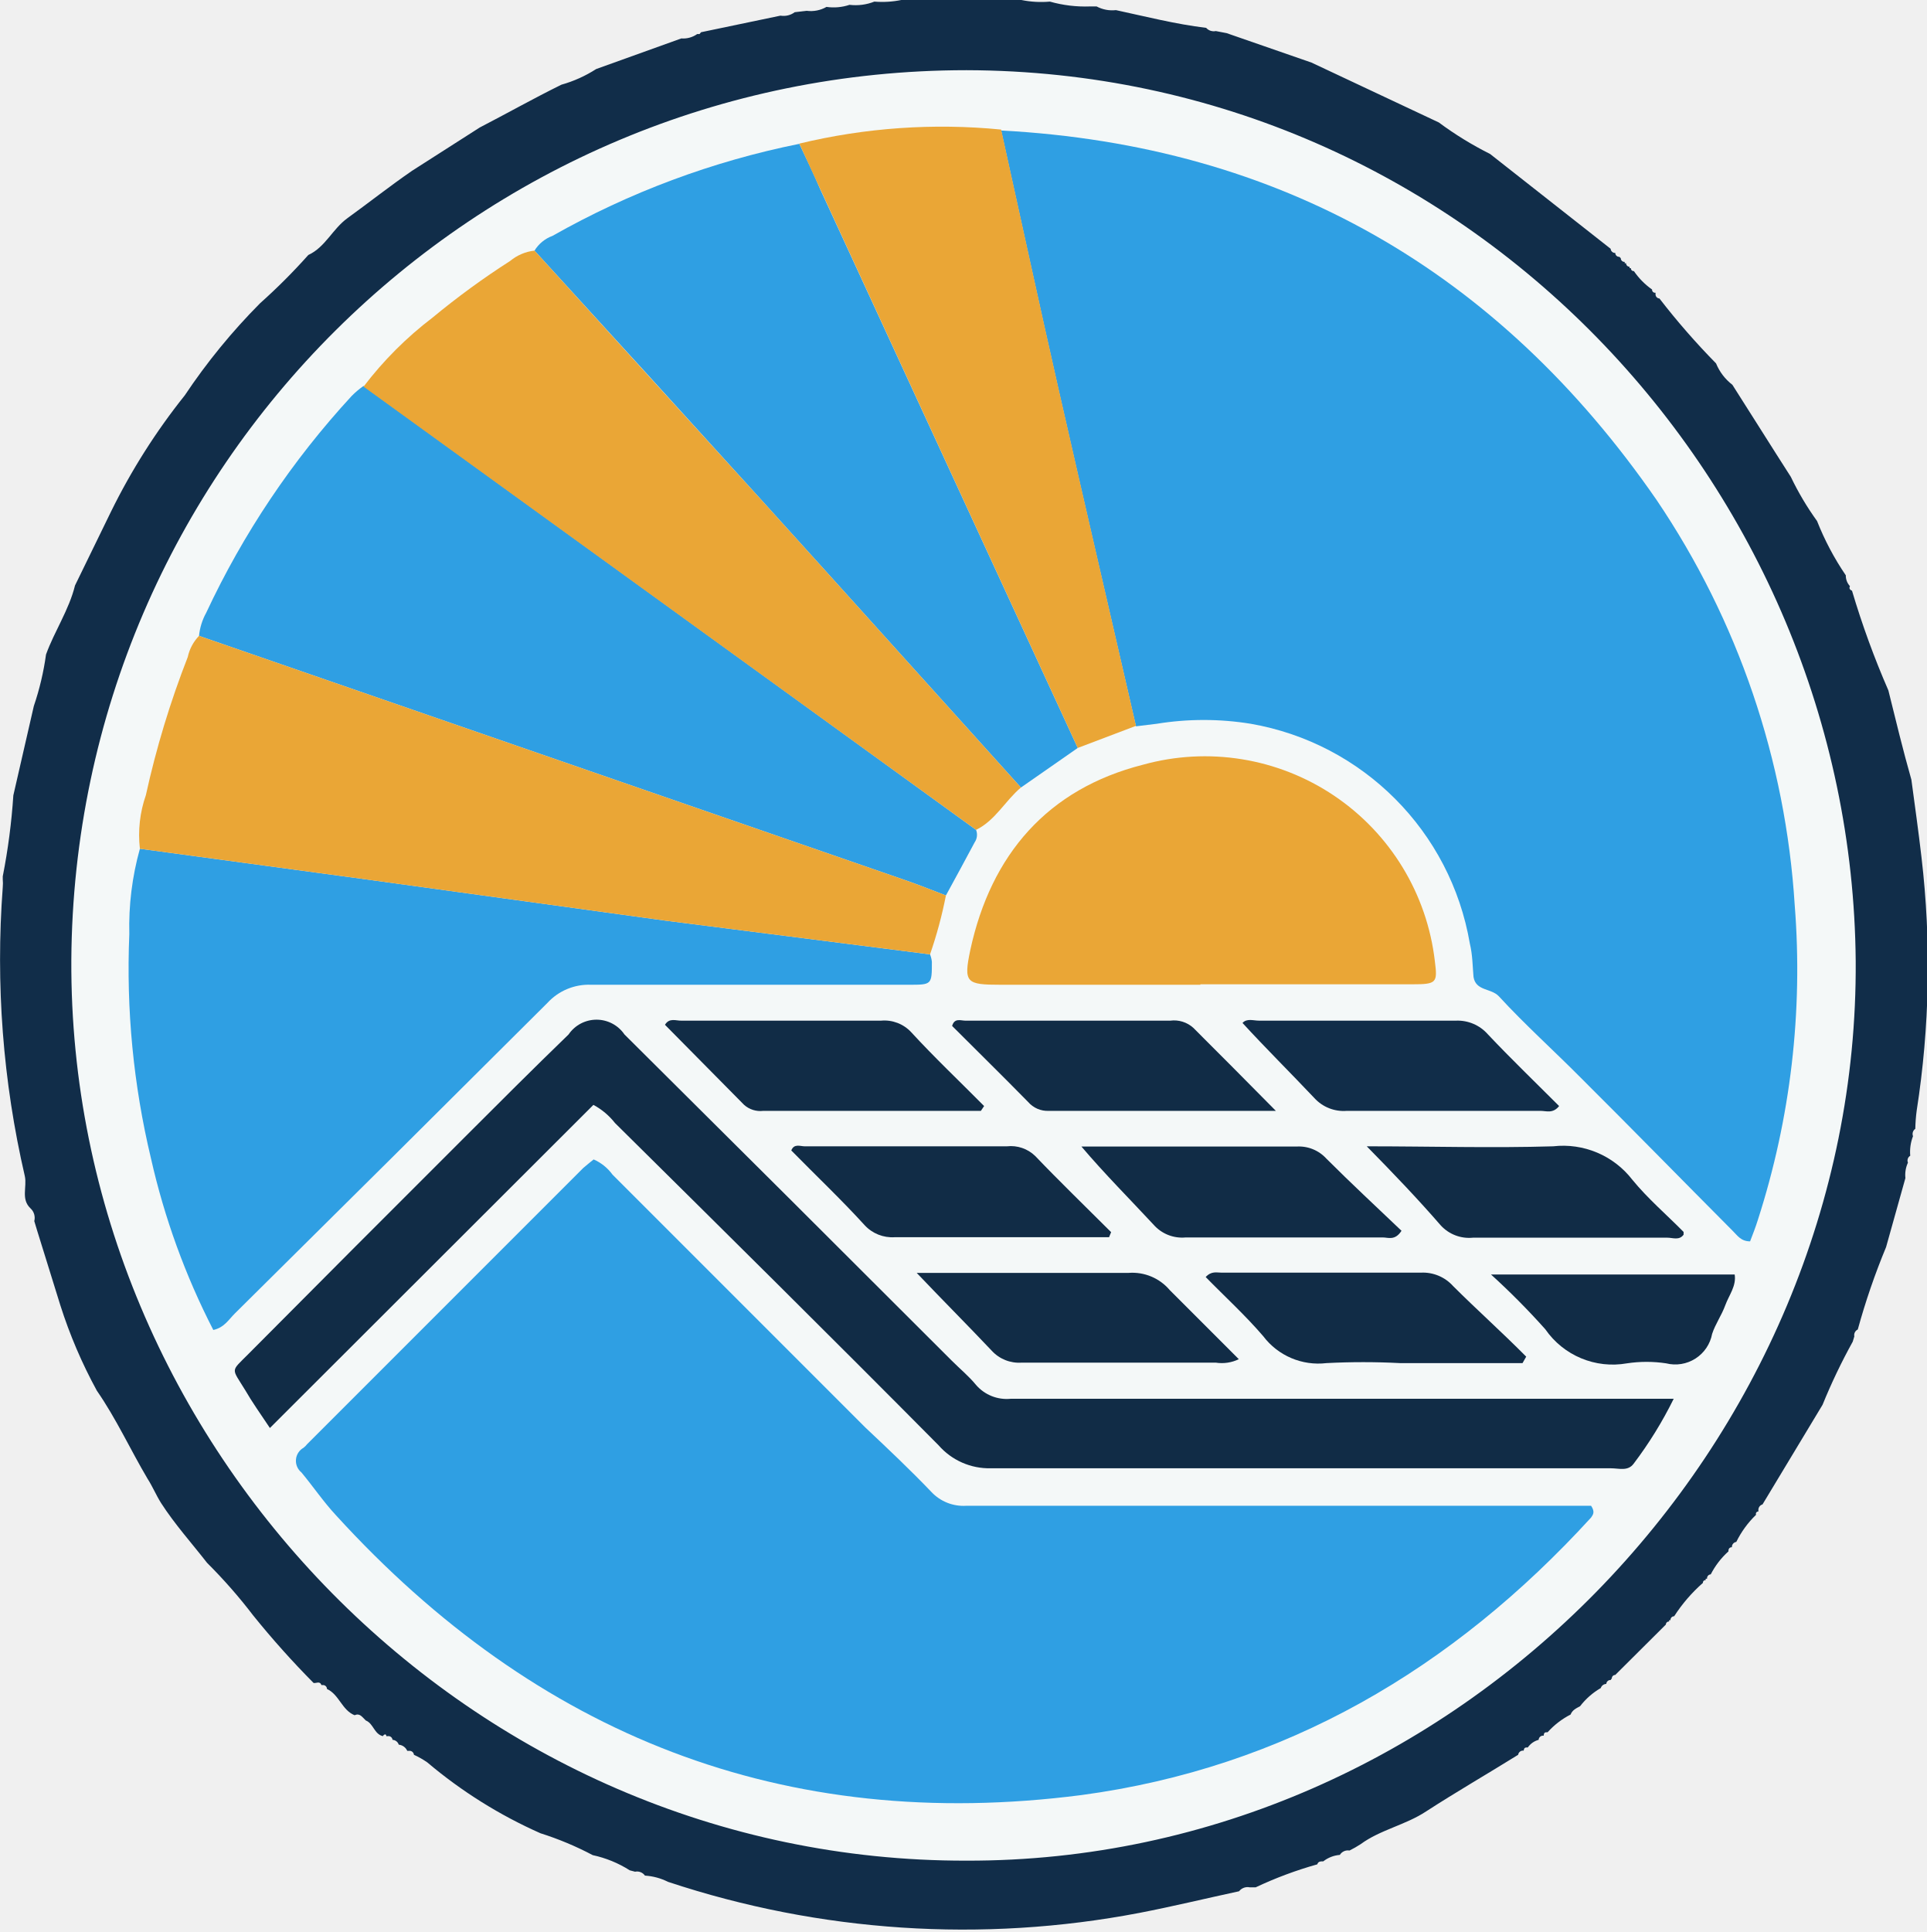
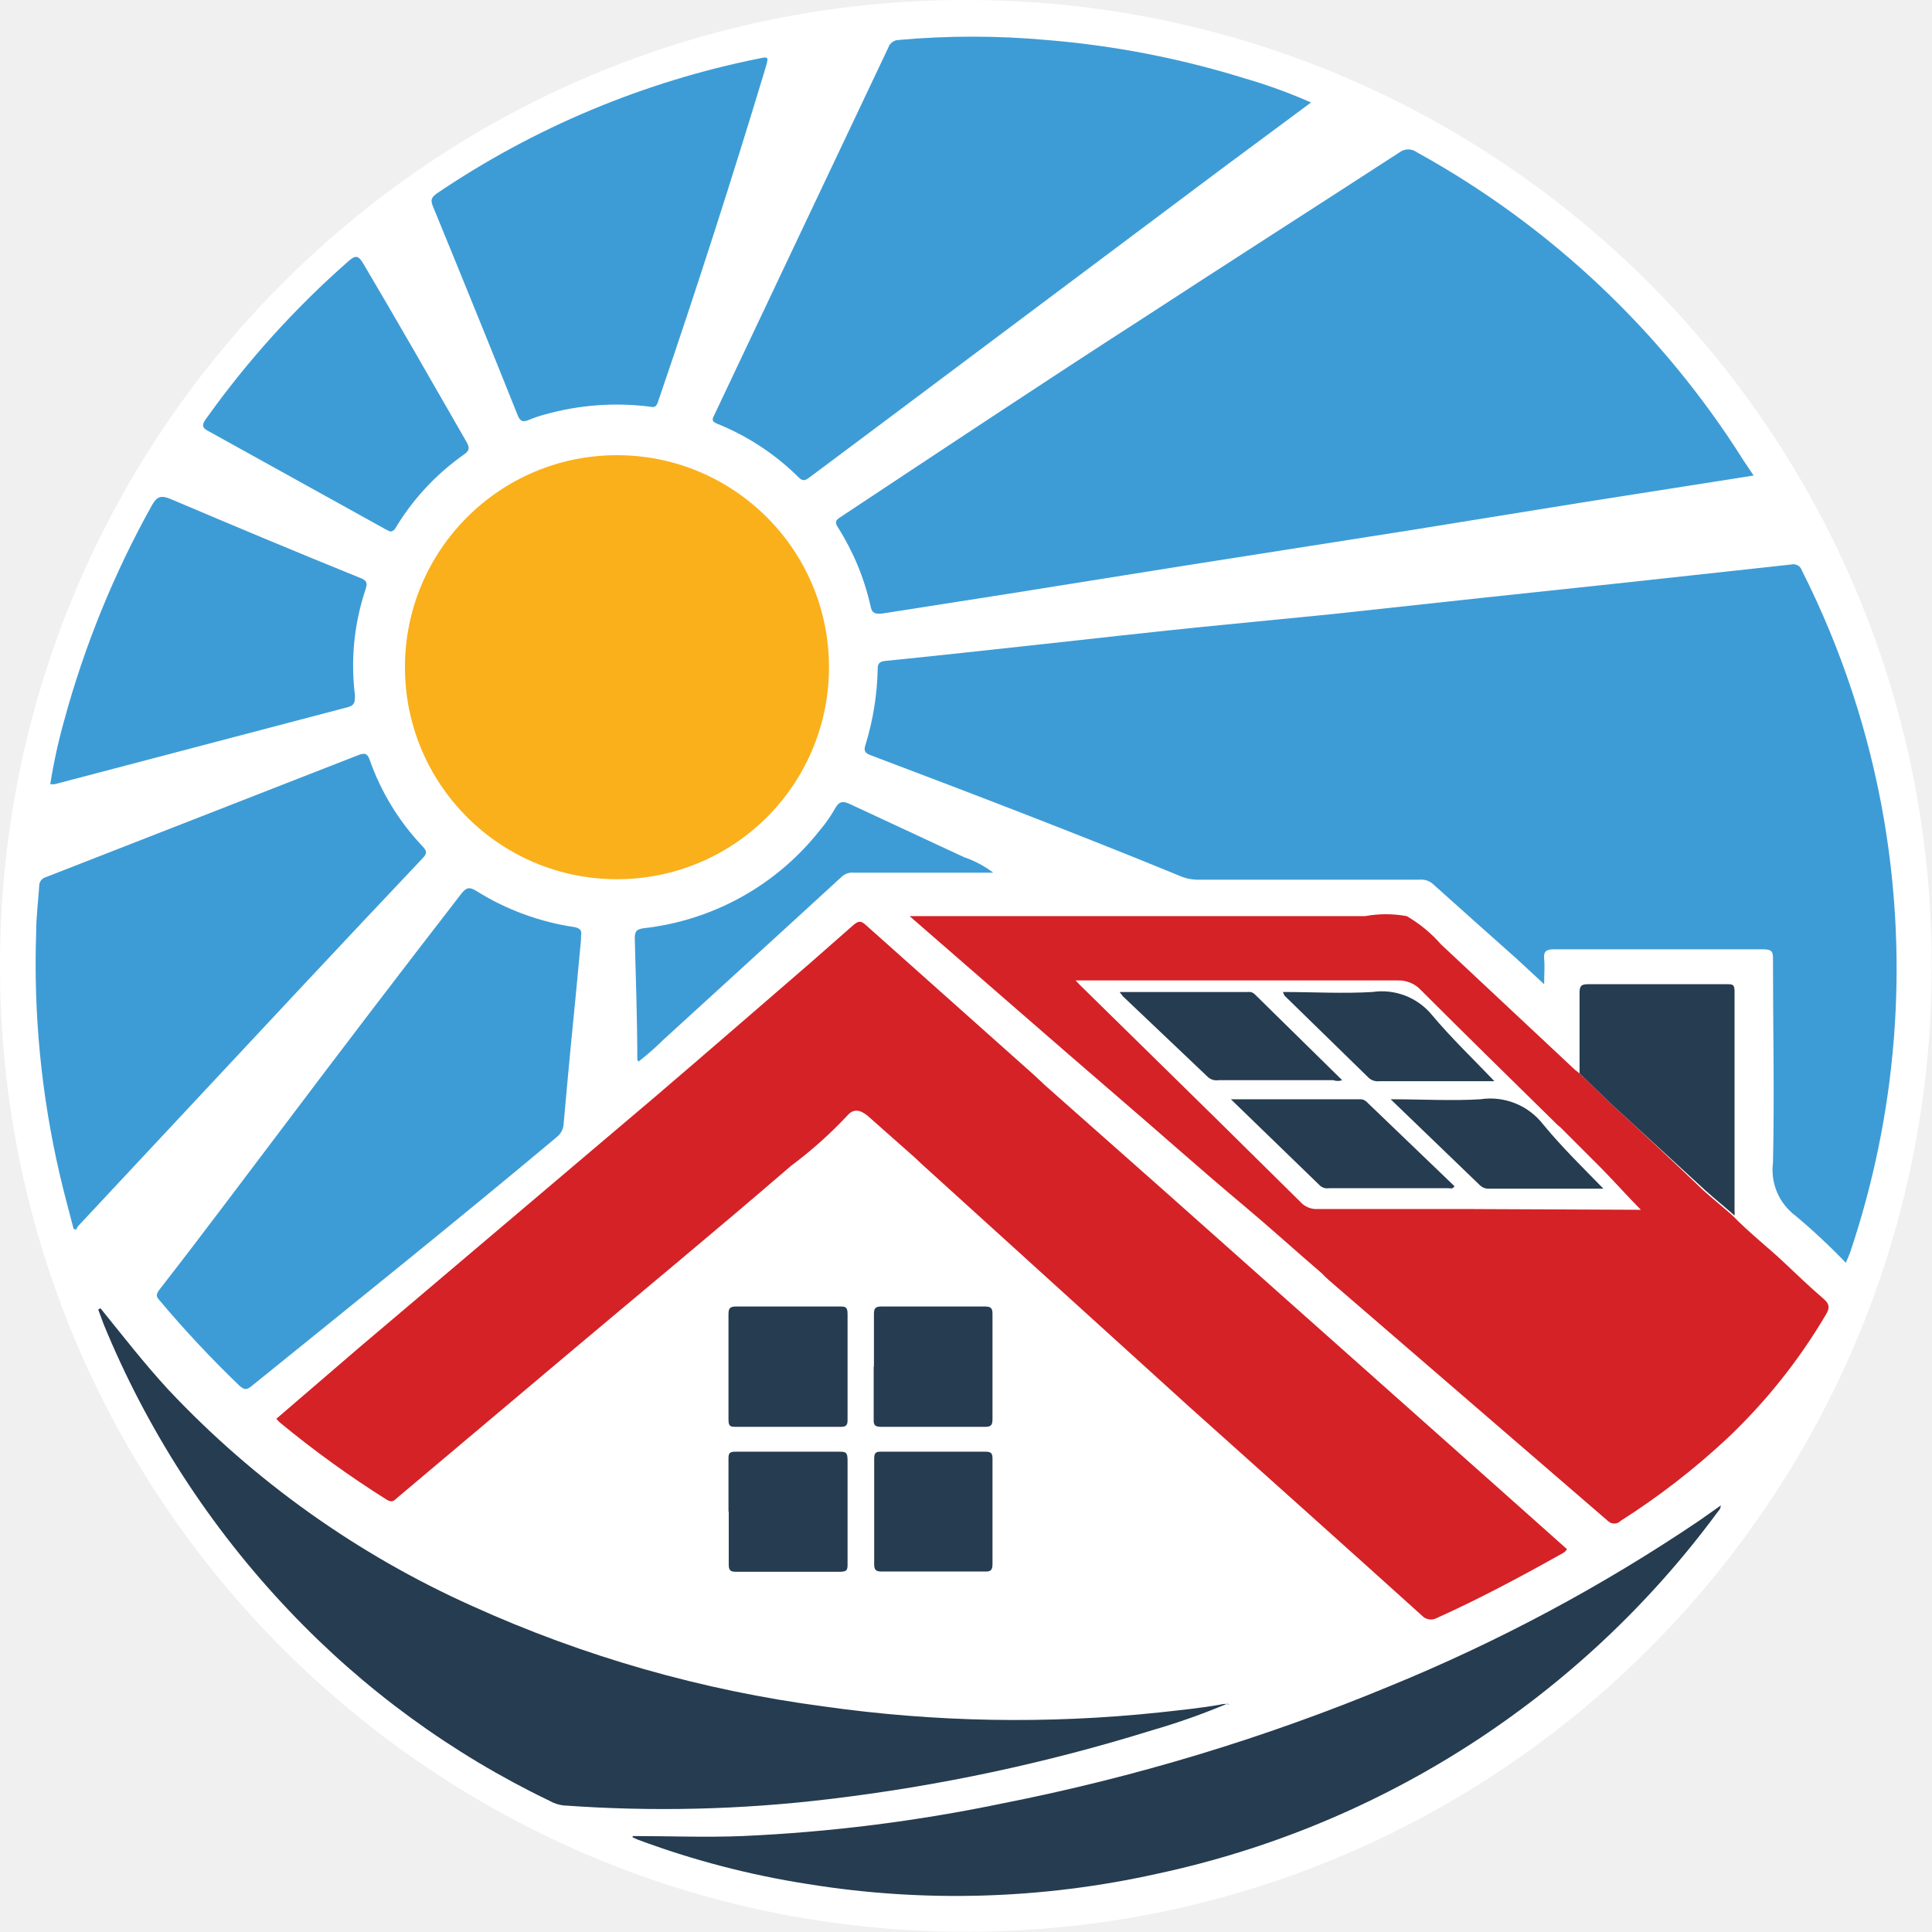
- <svg xmlns="http://www.w3.org/2000/svg" id="Layer_1" data-name="Layer 1" viewBox="0 0 83.73 83.95">
-   <defs>
-     <style>.cls-1{fill:#f4f8f8;}.cls-2{fill:#112d49;}.cls-3{fill:#2f9fe3;}.cls-4{fill:#112c46;}.cls-5{fill:#eaa636;}</style>
-   </defs>
-   <ellipse class="cls-1" cx="41.58" cy="41.58" rx="40.57" ry="40.1" />
-   <path class="cls-2" d="M15.41,74.53c-.55-.22-.67-.9-1.2-1.14a.17.17,0,0,0-.18-.17l-.06,0c-.07-.19-.23-.07-.34-.09A38.25,38.25,0,0,1,11,70.19a22.43,22.43,0,0,0-2-2.28c-.67-.86-1.4-1.67-2-2.6-.22-.35-.37-.72-.59-1.06C5.67,63,5.05,61.64,4.21,60.43a21,21,0,0,1-1.59-3.72l-1-3.22-.13-.43a.56.56,0,0,0-.16-.55c-.43-.4-.15-.93-.25-1.4A41.76,41.76,0,0,1,.12,38.55a1.88,1.88,0,0,0,0-.34l0-.07,0-.06a27.79,27.79,0,0,0,.46-3.52l.89-3.88A12.06,12.06,0,0,0,2,28.44c.36-1,1-1.94,1.26-3l1.56-3.2a27.56,27.56,0,0,1,3.21-5.06,26.72,26.72,0,0,1,3.27-4,26,26,0,0,0,2.1-2.1c.74-.34,1.05-1.13,1.7-1.6.94-.68,1.85-1.4,2.81-2.06l2.94-1.88c1.18-.61,2.35-1.27,3.55-1.86A5.57,5.57,0,0,0,25.91,3l3.7-1.33a1.05,1.05,0,0,0,.69-.19l.1,0,.07-.08L33.92.68a.81.81,0,0,0,.62-.15l.52-.06A1.37,1.37,0,0,0,35.92.3a2.18,2.18,0,0,0,1-.09A2.22,2.22,0,0,0,38,.07,4.16,4.16,0,0,0,39.17,0h5.22a4.29,4.29,0,0,0,1.24.07,5.65,5.65,0,0,0,1.74.21l.29,0a1.44,1.44,0,0,0,.84.16c1.3.28,2.59.61,3.92.77a.44.44,0,0,0,.42.14l.47.09L57,2.72l5.53,2.6a15,15,0,0,0,2.23,1.37L70,10.81a.19.19,0,0,0,.2.18l0,0a.17.17,0,0,0,.18.17l.06.06a.16.16,0,0,0,.17.16v.06h.06a.15.15,0,0,0,.15.15l0,.06.06,0a.12.12,0,0,0,.13.13,3.16,3.16,0,0,0,.79.8.13.13,0,0,0,.15.14l0,.07a.18.18,0,0,0,.17.18,31.43,31.43,0,0,0,2.46,2.82,2.25,2.25,0,0,0,.71.93c.85,1.33,1.68,2.66,2.54,4a12.45,12.45,0,0,0,1.14,1.92A12.06,12.06,0,0,0,80.22,25a.67.67,0,0,0,.18.47c-.05.1,0,.16.09.2A37.68,37.68,0,0,0,82.07,30c.32,1.29.63,2.58,1,3.88.15,1.12.31,2.25.44,3.38a40.67,40.67,0,0,1-.21,11,7,7,0,0,0-.06.79.27.27,0,0,0-.1.32,1.91,1.91,0,0,0-.12.85.24.24,0,0,0-.1.3,1.27,1.27,0,0,0-.11.67l-.84,3a30.24,30.24,0,0,0-1.23,3.58.27.27,0,0,0-.15.3l-.07.23a25.47,25.47,0,0,0-1.31,2.74L76.6,65.37a.25.25,0,0,0-.18.26l0,.05a.1.1,0,0,0-.1.14A4.22,4.22,0,0,0,75.46,67a.22.22,0,0,0-.19.23l0,0c-.1,0-.16.07-.15.18a3.47,3.47,0,0,0-.77,1,.17.17,0,0,0-.16.19l-.06,0v.06a.11.11,0,0,0-.12.12,6.9,6.9,0,0,0-1.25,1.45.16.16,0,0,0-.16.17l-.06,0v.06a.13.13,0,0,0-.14.13L70.2,72.78a.15.15,0,0,0-.15.15L70,73a.18.18,0,0,0-.19.17l0,0a.26.26,0,0,0-.24.18,3.09,3.09,0,0,0-.9.79c-.17.09-.34.17-.41.36a3.48,3.48,0,0,0-1,.77c-.11,0-.16,0-.17.15l0,0a.19.19,0,0,0-.22.18.83.83,0,0,0-.47.33c-.11,0-.16,0-.18.14l0,0a.21.21,0,0,0-.24.18c-1.32.82-2.67,1.6-4,2.46-.89.59-2,.8-2.84,1.42a4.76,4.76,0,0,1-.49.28.41.41,0,0,0-.42.19,1.34,1.34,0,0,0-.72.28c-.12,0-.22,0-.26.13h0a17.12,17.12,0,0,0-2.68,1l-.25,0a.47.47,0,0,0-.47.17c-1.44.31-2.88.66-4.33.94a40.73,40.73,0,0,1-20.49-1.35,2.56,2.56,0,0,0-1-.27.42.42,0,0,0-.43-.17l-.23-.06a4.93,4.93,0,0,0-1.61-.66,13.62,13.62,0,0,0-2.27-.95,20.44,20.44,0,0,1-4.92-3.08,3.64,3.64,0,0,0-.58-.33.19.19,0,0,0-.22-.17l-.07,0a.45.45,0,0,0-.37-.27.3.3,0,0,0-.27-.21.18.18,0,0,0-.21-.16l-.06,0c0-.11-.1-.09-.15,0-.38-.09-.41-.55-.74-.68C15.73,74.6,15.64,74.43,15.41,74.53ZM42,80.85c21.29.05,38.79-18.12,38.65-39.09C80.48,21.1,63.74,3.1,42,3.05A38.91,38.91,0,0,0,3.1,41.72C3,62.89,20.48,80.89,42,80.85Z" />
-   <path class="cls-3" d="M43.51,5.67C55.66,6.32,65.13,11.79,72,21.73a35.38,35.38,0,0,1,6,17.61A35.45,35.45,0,0,1,76.4,53c-.1.32-.22.63-.34.94-.41,0-.56-.27-.77-.47-2.2-2.21-4.38-4.44-6.59-6.64-1.18-1.19-2.43-2.31-3.56-3.54-.34-.36-1-.22-1.1-.84C64,42,64,41.49,63.88,41a11.69,11.69,0,0,0-9.52-9.55,12.75,12.75,0,0,0-4.09,0l-.9.11C48.25,26.69,47.11,21.8,46,16.91,45.15,13.17,44.34,9.41,43.51,5.67Z" />
-   <path class="cls-3" d="M25.8,50.38a2,2,0,0,1,.82.66l11,11c1,.94,1.94,1.83,2.86,2.79a1.91,1.91,0,0,0,1.51.6c4.41,0,8.83,0,13.24,0H69.15c.19.28.07.4,0,.51C63.14,72.52,55.85,76.81,47,78,34.06,79.67,23.32,75.4,14.6,65.84c-.54-.58-1-1.26-1.5-1.86a.65.65,0,0,1,.09-1.07.81.81,0,0,0,.16-.16l12-12C25.52,50.6,25.67,50.49,25.8,50.38Z" />
-   <path class="cls-3" d="M40.42,41.47a1.25,1.25,0,0,1,.08.32c0,1,0,1-1,1-4.6,0-9.21,0-13.81,0a2.44,2.44,0,0,0-1.9.79Q17,50.35,10.2,57.08c-.26.26-.46.61-.93.71a31.44,31.44,0,0,1-2.71-7.46,35.46,35.46,0,0,1-.94-9.74,12.59,12.59,0,0,1,.46-3.71l9.6,1.3L28.89,40Z" />
-   <path class="cls-3" d="M42.42,36.06a.58.58,0,0,1-.06.54c-.41.77-.83,1.54-1.25,2.31-.6-.23-1.2-.47-1.81-.68L8.65,27.63a2.57,2.57,0,0,1,.31-1,37,37,0,0,1,6.32-9.42,3.67,3.67,0,0,1,.52-.44Z" />
-   <path class="cls-3" d="M46.84,32.5l-2.47,1.72c-3.77-4.17-7.53-8.36-11.31-12.53q-4.91-5.42-9.83-10.8a1.53,1.53,0,0,1,.78-.64,36.24,36.24,0,0,1,10.73-4c.31.65.62,1.3.92,2Z" />
-   <path class="cls-4" d="M11.73,62.05c-.42-.63-.77-1.12-1.07-1.64-.61-1-.65-.78.15-1.59q4.66-4.69,9.35-9.37c1.51-1.51,3-3,4.55-4.5a1.47,1.47,0,0,1,2.43,0q7.13,7.08,14.23,14.18c.35.35.74.67,1.05,1.05a1.76,1.76,0,0,0,1.51.6q13.31,0,26.6,0h2.21A17.42,17.42,0,0,1,71,63.6c-.25.34-.63.2-1,.2-2.51,0-5,0-7.53,0-6.47,0-12.94,0-19.41,0a2.92,2.92,0,0,1-2.27-1c-4.66-4.7-9.37-9.36-14.06-14a3,3,0,0,0-.94-.79Z" />
-   <path class="cls-5" d="M8.65,27.63,39.3,38.23c.61.21,1.21.45,1.81.68a19,19,0,0,1-.69,2.56L28.89,40,15.68,38.18l-9.6-1.3a5.25,5.25,0,0,1,.26-2.33,40.09,40.09,0,0,1,1.82-6A1.89,1.89,0,0,1,8.65,27.63Z" />
-   <path class="cls-5" d="M23.23,10.89q4.92,5.4,9.83,10.8c3.78,4.17,7.54,8.36,11.31,12.53-.69.58-1.11,1.43-1.95,1.84L15.8,16.8a15.76,15.76,0,0,1,3-3,34.19,34.19,0,0,1,3.37-2.46A2,2,0,0,1,23.23,10.89Z" />
-   <path class="cls-5" d="M52.17,42.79H43.5c-1.51,0-1.63-.08-1.33-1.51.9-4.16,3.37-7,7.5-8.05a10.06,10.06,0,0,1,12.69,8.54c.12.94.08,1-1,1H52.17Z" />
-   <path class="cls-5" d="M46.84,32.5,35.66,8.24c-.3-.66-.61-1.31-.92-2a26.4,26.4,0,0,1,8.77-.61c.83,3.74,1.64,7.5,2.49,11.24,1.11,4.89,2.25,9.78,3.37,14.67Z" />
-   <path class="cls-4" d="M55.45,48.27c-3.48,0-6.68,0-9.87,0a1.12,1.12,0,0,1-.9-.39c-1.09-1.11-2.2-2.2-3.3-3.3.1-.36.38-.23.57-.23h8.91a1.25,1.25,0,0,1,1,.31C53,45.8,54.13,46.93,55.45,48.27Z" />
-   <path class="cls-2" d="M54,44.45c.19-.21.47-.1.72-.1,2.85,0,5.7,0,8.55,0a1.75,1.75,0,0,1,1.39.59c1,1.06,2.06,2.08,3.1,3.12-.27.34-.56.21-.8.21-2.81,0-5.62,0-8.43,0a1.72,1.72,0,0,1-1.41-.56C56.08,46.61,55,45.54,54,44.45Z" />
-   <path class="cls-4" d="M39.84,55.31h5.21c1.33,0,2.67,0,4,0a2.13,2.13,0,0,1,1.79.75c1,1,2,2,3,3a1.69,1.69,0,0,1-1,.15c-2.81,0-5.62,0-8.44,0a1.61,1.61,0,0,1-1.3-.52C42.08,57.61,41,56.53,39.84,55.31Z" />
-   <path class="cls-4" d="M59.4,49.81c2.79,0,5.45.08,8.1,0a3.8,3.8,0,0,1,3.44,1.45c.67.82,1.49,1.52,2.23,2.27,0,0,0,.07,0,.12-.19.26-.47.13-.71.13-2.81,0-5.63,0-8.44,0a1.67,1.67,0,0,1-1.41-.54C61.63,52.11,60.57,51,59.4,49.81Z" />
-   <path class="cls-4" d="M47,49.82h4.21c1.71,0,3.43,0,5.14,0a1.62,1.62,0,0,1,1.3.53c1.07,1.07,2.18,2.1,3.26,3.13-.28.44-.58.29-.81.29-2.86,0-5.71,0-8.57,0a1.65,1.65,0,0,1-1.4-.56C49.08,52.08,48,51,47,49.82Z" />
-   <path class="cls-4" d="M48.2,53.76H46.76c-2.63,0-5.25,0-7.88,0a1.63,1.63,0,0,1-1.3-.52c-1-1.1-2.12-2.16-3.19-3.25.12-.31.39-.18.58-.18l8.79,0a1.52,1.52,0,0,1,1.23.42c1.08,1.13,2.2,2.21,3.3,3.31Z" />
-   <path class="cls-4" d="M66.17,59.23H60.84a30.84,30.84,0,0,0-3.19,0,3,3,0,0,1-2.75-1.17c-.78-.91-1.67-1.72-2.5-2.57.25-.27.48-.19.69-.19,2.89,0,5.78,0,8.66,0a1.76,1.76,0,0,1,1.4.58c1,1,2.12,2,3.18,3.07Z" />
-   <path class="cls-4" d="M42.63,48.27H33.17a1.06,1.06,0,0,1-.83-.26L28.9,44.53c.19-.32.49-.17.72-.18,2.89,0,5.78,0,8.67,0a1.59,1.59,0,0,1,1.31.5c1,1.09,2.11,2.14,3.17,3.21Z" />
-   <path class="cls-4" d="M64.8,55.38H75.39c.08.5-.25.9-.41,1.34s-.43.81-.57,1.24a1.63,1.63,0,0,1-2,1.28,5.7,5.7,0,0,0-1.7,0,3.56,3.56,0,0,1-3.55-1.48A32,32,0,0,0,64.8,55.38Z" />
+ <svg xmlns="http://www.w3.org/2000/svg" viewBox="0 0 76.91 76.91">
+   <circle fill="#FFFFFF" cx="38.45" cy="38.45" r="38.45" />
+   <path fill="#FAB01A" d="M24.53,35A8.44,8.44,0,1,1,33,26.51,8.43,8.43,0,0,1,24.53,35Z" />
+   <path fill="#D42227" d="M72.6,51.71c-.56-.48-1.1-1-1.63-1.5s-1.35-1.15-2-1.82c-.38-.34-.78-.66-1.16-1Q66,45.65,64.1,43.91l-1.22-1.18-.18-.14-5.34-5A5.42,5.42,0,0,0,56,36.47a4.58,4.58,0,0,0-1.66,0H36.21c2.86,2.48,5.62,4.9,8.41,7.3,1.63,1.4,3.24,2.84,4.89,4.22,1.05.88,2.06,1.8,3.1,2.69a4.11,4.11,0,0,0,.3.29L64,60.54a.36.36,0,0,0,.52,0,29,29,0,0,0,4.27-3.31,22.53,22.53,0,0,0,3.88-4.87C72.82,52.12,72.87,51.94,72.6,51.71Zm-14-3.58-6.15,0a.86.86,0,0,1-.69-.29l-3.27-3.23-5.45-5.35c-.06-.05-.1-.11-.22-.23h1.82c3.66,0,7.32,0,11,0a1.2,1.2,0,0,1,.93.39c1.79,1.79,3.6,3.56,5.4,5.33a1.49,1.49,0,0,0,.14.12,2.35,2.35,0,0,1,.54-.24,2.35,2.35,0,0,0-.54.24l1.64,1.64c.52.53,1,1.07,1.57,1.65Z" />
+   <path fill="#D42227" d="M46.34,47.4l-4.71-4.17-.46-.43-6.73-6c-.18-.16-.28-.12-.44,0l-1.74,1.53c-2.06,1.78-4.11,3.56-6.18,5.33l-11.8,10L11,56.48l.12.13a40.62,40.62,0,0,0,4.29,3.1c.22.13.3,0,.42-.1L22.49,54c3-2.53,6-5,9-7.59a16.88,16.88,0,0,0,2.24-2c.24-.28.5-.24.8,0l1.92,1.7.22.21L47.34,56c3.09,2.77,6.18,5.53,9.26,8.31a.49.49,0,0,0,.6.1c1.66-.75,3.26-1.6,4.85-2.49.11-.07.25-.11.33-.25L60,59.55Z" />
+   <path fill="#3D9CD6" d="M73.48,50.27a25.3,25.3,0,0,0-2-1.87,2.28,2.28,0,0,1-.9-2.12c.06-2.68,0-5.37,0-8.05,0-.32,0-.44-.41-.44-2.77,0-5.55,0-8.32,0-.3,0-.41.09-.38.39s0,.58,0,1l-1.08-1c-1.12-1-2.25-2-3.36-3a.7.7,0,0,0-.53-.16H47.7a1.83,1.83,0,0,1-.73-.15C42.9,33.2,38.8,31.63,34.7,30.08c-.25-.09-.34-.17-.24-.45a11,11,0,0,0,.48-3c0-.22.07-.29.3-.32,2.09-.21,4.19-.44,6.29-.67s4.06-.45,6.09-.66L53,24.45l6.09-.66,5.26-.56,5.42-.59,1.55-.17a.35.35,0,0,1,.41.24A35.13,35.13,0,0,1,75,32.63a35.38,35.38,0,0,1-1.35,17.23C73.6,50,73.55,50.1,73.48,50.27Z" />
+   <path fill="#3D9CD6" d="M69.81,18.93,63,20l-7,1.13-8.92,1.4-6.95,1.11-5.05.79c-.24,0-.36,0-.42-.28A9.84,9.84,0,0,0,33.36,21c-.12-.19-.12-.28.09-.41,4-2.65,8-5.31,12.08-7.94,3.39-2.21,6.8-4.39,10.19-6.59a.57.57,0,0,1,.68,0,35.78,35.78,0,0,1,13,12.26Z" />
+   <path fill="#3D9CD6" d="M52.19,4.08l-3.64,2.7L35,16.93,32.23,19c-.15.11-.26.19-.44,0a9.82,9.82,0,0,0-3.26-2.14c-.23-.09-.16-.21-.09-.35l3.38-7.14L35.36,1.9a.45.45,0,0,1,.42-.31,32.77,32.77,0,0,1,5.86,0,36.64,36.64,0,0,1,7.91,1.53A21,21,0,0,1,52.19,4.08Z" />
+   <path fill="#3D9CD6" d="M23.13,37.4c-.14,1.48-.28,3-.43,4.47-.09,1-.18,1.89-.26,2.84a.72.72,0,0,1-.27.55c-4,3.35-8.1,6.64-12.17,9.93-.2.16-.28.12-.44,0a43.93,43.93,0,0,1-3.23-3.45c-.14-.15-.09-.24,0-.38C8,49.22,9.57,47.11,11.17,45q3.57-4.74,7.2-9.43c.19-.24.32-.27.58-.11a10.15,10.15,0,0,0,3.94,1.45C23.26,37,23.1,37.21,23.13,37.4Z" />
+   <path fill="#3D9CD6" d="M2.93,48.92c-.19-.73-.39-1.46-.56-2.2a37,37,0,0,1-.93-9.61c0-.61.08-1.22.12-1.83a.36.36,0,0,1,.26-.36l12.47-4.87c.23-.08.33-.06.42.18a9.64,9.64,0,0,0,2.11,3.46c.19.2.18.29,0,.48-1.65,1.74-3.28,3.48-4.92,5.23L3.1,48.82s-.05.09-.07.13Z" />
+   <path fill="#3D9CD6" d="M25.88,16.19a10.57,10.57,0,0,0-4.19.31,4.52,4.52,0,0,0-.62.21c-.24.1-.36.09-.47-.2q-1.67-4.17-3.38-8.33c-.1-.26,0-.35.17-.48A35.3,35.3,0,0,1,30.21,2.33c.38-.08.39-.07.28.32q-2,6.63-4.25,13.21C26.18,16,26.17,16.27,25.88,16.19Z" />
+   <path fill="#3D9CD6" d="M2,31.22a22.51,22.51,0,0,1,.55-2.52,38.18,38.18,0,0,1,3.5-8.59c.2-.35.36-.4.73-.25,2.52,1.07,5,2.11,7.57,3.15.25.1.29.19.2.46a9.55,9.55,0,0,0-.42,4.21c0,.24,0,.4-.28.47L2.17,31.22Z" />
+   <path fill="#3D9CD6" d="M15.53,21.16l-.2-.1-7-3.88c-.23-.12-.34-.21-.14-.49a36.64,36.64,0,0,1,5.69-6.3c.27-.24.39-.22.58.1,1.39,2.35,2.75,4.73,4.11,7.1.13.23.13.35-.11.51a9.68,9.68,0,0,0-2.63,2.78C15.75,21,15.71,21.15,15.53,21.16Z" />
+   <path fill="#3D9CD6" d="M39.54,34.74H34a.62.62,0,0,0-.48.15c-2.36,2.17-4.73,4.32-7.1,6.49a11.8,11.8,0,0,1-1,.88s-.05-.06-.05-.08c0-1.61-.06-3.21-.1-4.81,0-.28.05-.38.36-.42a10.39,10.39,0,0,0,7-3.89,5.68,5.68,0,0,0,.61-.87c.18-.33.35-.3.64-.16l4.49,2.09A4.16,4.16,0,0,1,39.54,34.74Z" />
+   <path fill="#263C50" d="M48.86,67.82a27.34,27.34,0,0,1-3,1.06A71.7,71.7,0,0,1,33,71.62a55,55,0,0,1-10.58.25,1.44,1.44,0,0,1-.54-.18,35.41,35.41,0,0,1-10.38-7.58A36.93,36.93,0,0,1,4.12,52.7l-.21-.57L4,52.08c.89,1.1,1.75,2.21,2.71,3.25a37.83,37.83,0,0,0,12.08,8.6,49.59,49.59,0,0,0,14,4,54.31,54.31,0,0,0,13.36.24c.81-.09,1.62-.17,2.42-.31a.62.62,0,0,1,.38,0Z" />
+   <path fill="#263C50" d="M25.19,73.09c1.46,0,2.92.06,4.38,0a64.76,64.76,0,0,0,10.29-1.29,81.15,81.15,0,0,0,15.47-4.68,67.84,67.84,0,0,0,12.32-6.59l.44-.31.41-.29c0,.15-.1.22-.16.31A37.44,37.44,0,0,1,46.07,74.59,36.82,36.82,0,0,1,32.15,75a34.61,34.61,0,0,1-6.77-1.77l-.2-.09Z" />
+   <path fill="#263C50" d="M64.1,43.91l-1.22-1.18c0-1.07,0-2.14,0-3.21,0-.26.06-.34.33-.34h5.53c.23,0,.31,0,.31.29q0,4.37,0,8.73a1.08,1.08,0,0,1,0,.19c-.38-.34-.78-.66-1.16-1Q66,45.65,64.1,43.91Z" />
+   <path fill="#263C50" d="M34.79,54.4c0-.69,0-1.39,0-2.09,0-.24.07-.3.3-.3,1.37,0,2.75,0,4.12,0,.24,0,.3.07.3.3,0,1.4,0,2.8,0,4.19,0,.25-.08.3-.3.3H35.08c-.24,0-.31-.06-.3-.3,0-.7,0-1.4,0-2.1Z" />
+   <path fill="#263C50" d="M31.38,56.8H29.31c-.22,0-.31,0-.31-.29,0-1.4,0-2.8,0-4.19,0-.24.06-.31.3-.31,1.38,0,2.75,0,4.12,0,.22,0,.32,0,.32.29,0,1.41,0,2.82,0,4.24,0,.2-.07.26-.26.26h-2.1Z" />
+   <path fill="#263C50" d="M29,60.17c0-.68,0-1.37,0-2.06,0-.23,0-.33.31-.32,1.36,0,2.72,0,4.08,0,.25,0,.35,0,.35.33,0,1.38,0,2.75,0,4.12,0,.24,0,.33-.31.33-1.37,0-2.74,0-4.12,0-.23,0-.3-.05-.3-.29,0-.7,0-1.4,0-2.1Z" />
+   <path fill="#263C50" d="M37.1,62.56c-.67,0-1.35,0-2,0-.23,0-.3-.06-.3-.29,0-1.4,0-2.8,0-4.2,0-.21.05-.29.27-.28h4.16c.21,0,.28.05.28.27q0,2.1,0,4.2c0,.23-.06.31-.3.3-.7,0-1.4,0-2.1,0Z" />
+   <path fill="#263C50" d="M44.57,39.49h5.11a.31.31,0,0,1,.27.09L53.43,43a.5.5,0,0,1-.35,0H48.51a.51.51,0,0,1-.42-.12L44.7,39.66Z" />
+   <path fill="#263C50" d="M49,43.76h5.14a.35.35,0,0,1,.27.11l3.49,3.35c-.07.13-.17.08-.25.08H52.91a.44.44,0,0,1-.35-.09Z" />
+   <path fill="#263C50" d="M51.07,39.49c1.21,0,2.39.07,3.56,0A2.58,2.58,0,0,1,57,40.4c.77.92,1.65,1.76,2.49,2.64,0,0-.13,0-.22,0H54.92a.54.54,0,0,1-.42-.12l-3.36-3.28A1.11,1.11,0,0,1,51.07,39.49Z" />
+   <path fill="#263C50" d="M55.36,43.76c1.27,0,2.43.07,3.57,0a2.66,2.66,0,0,1,2.5,1c.74.9,1.58,1.72,2.4,2.56,0,0-.1,0-.19,0H59.29a.5.5,0,0,1-.38-.14Z" />
</svg>
